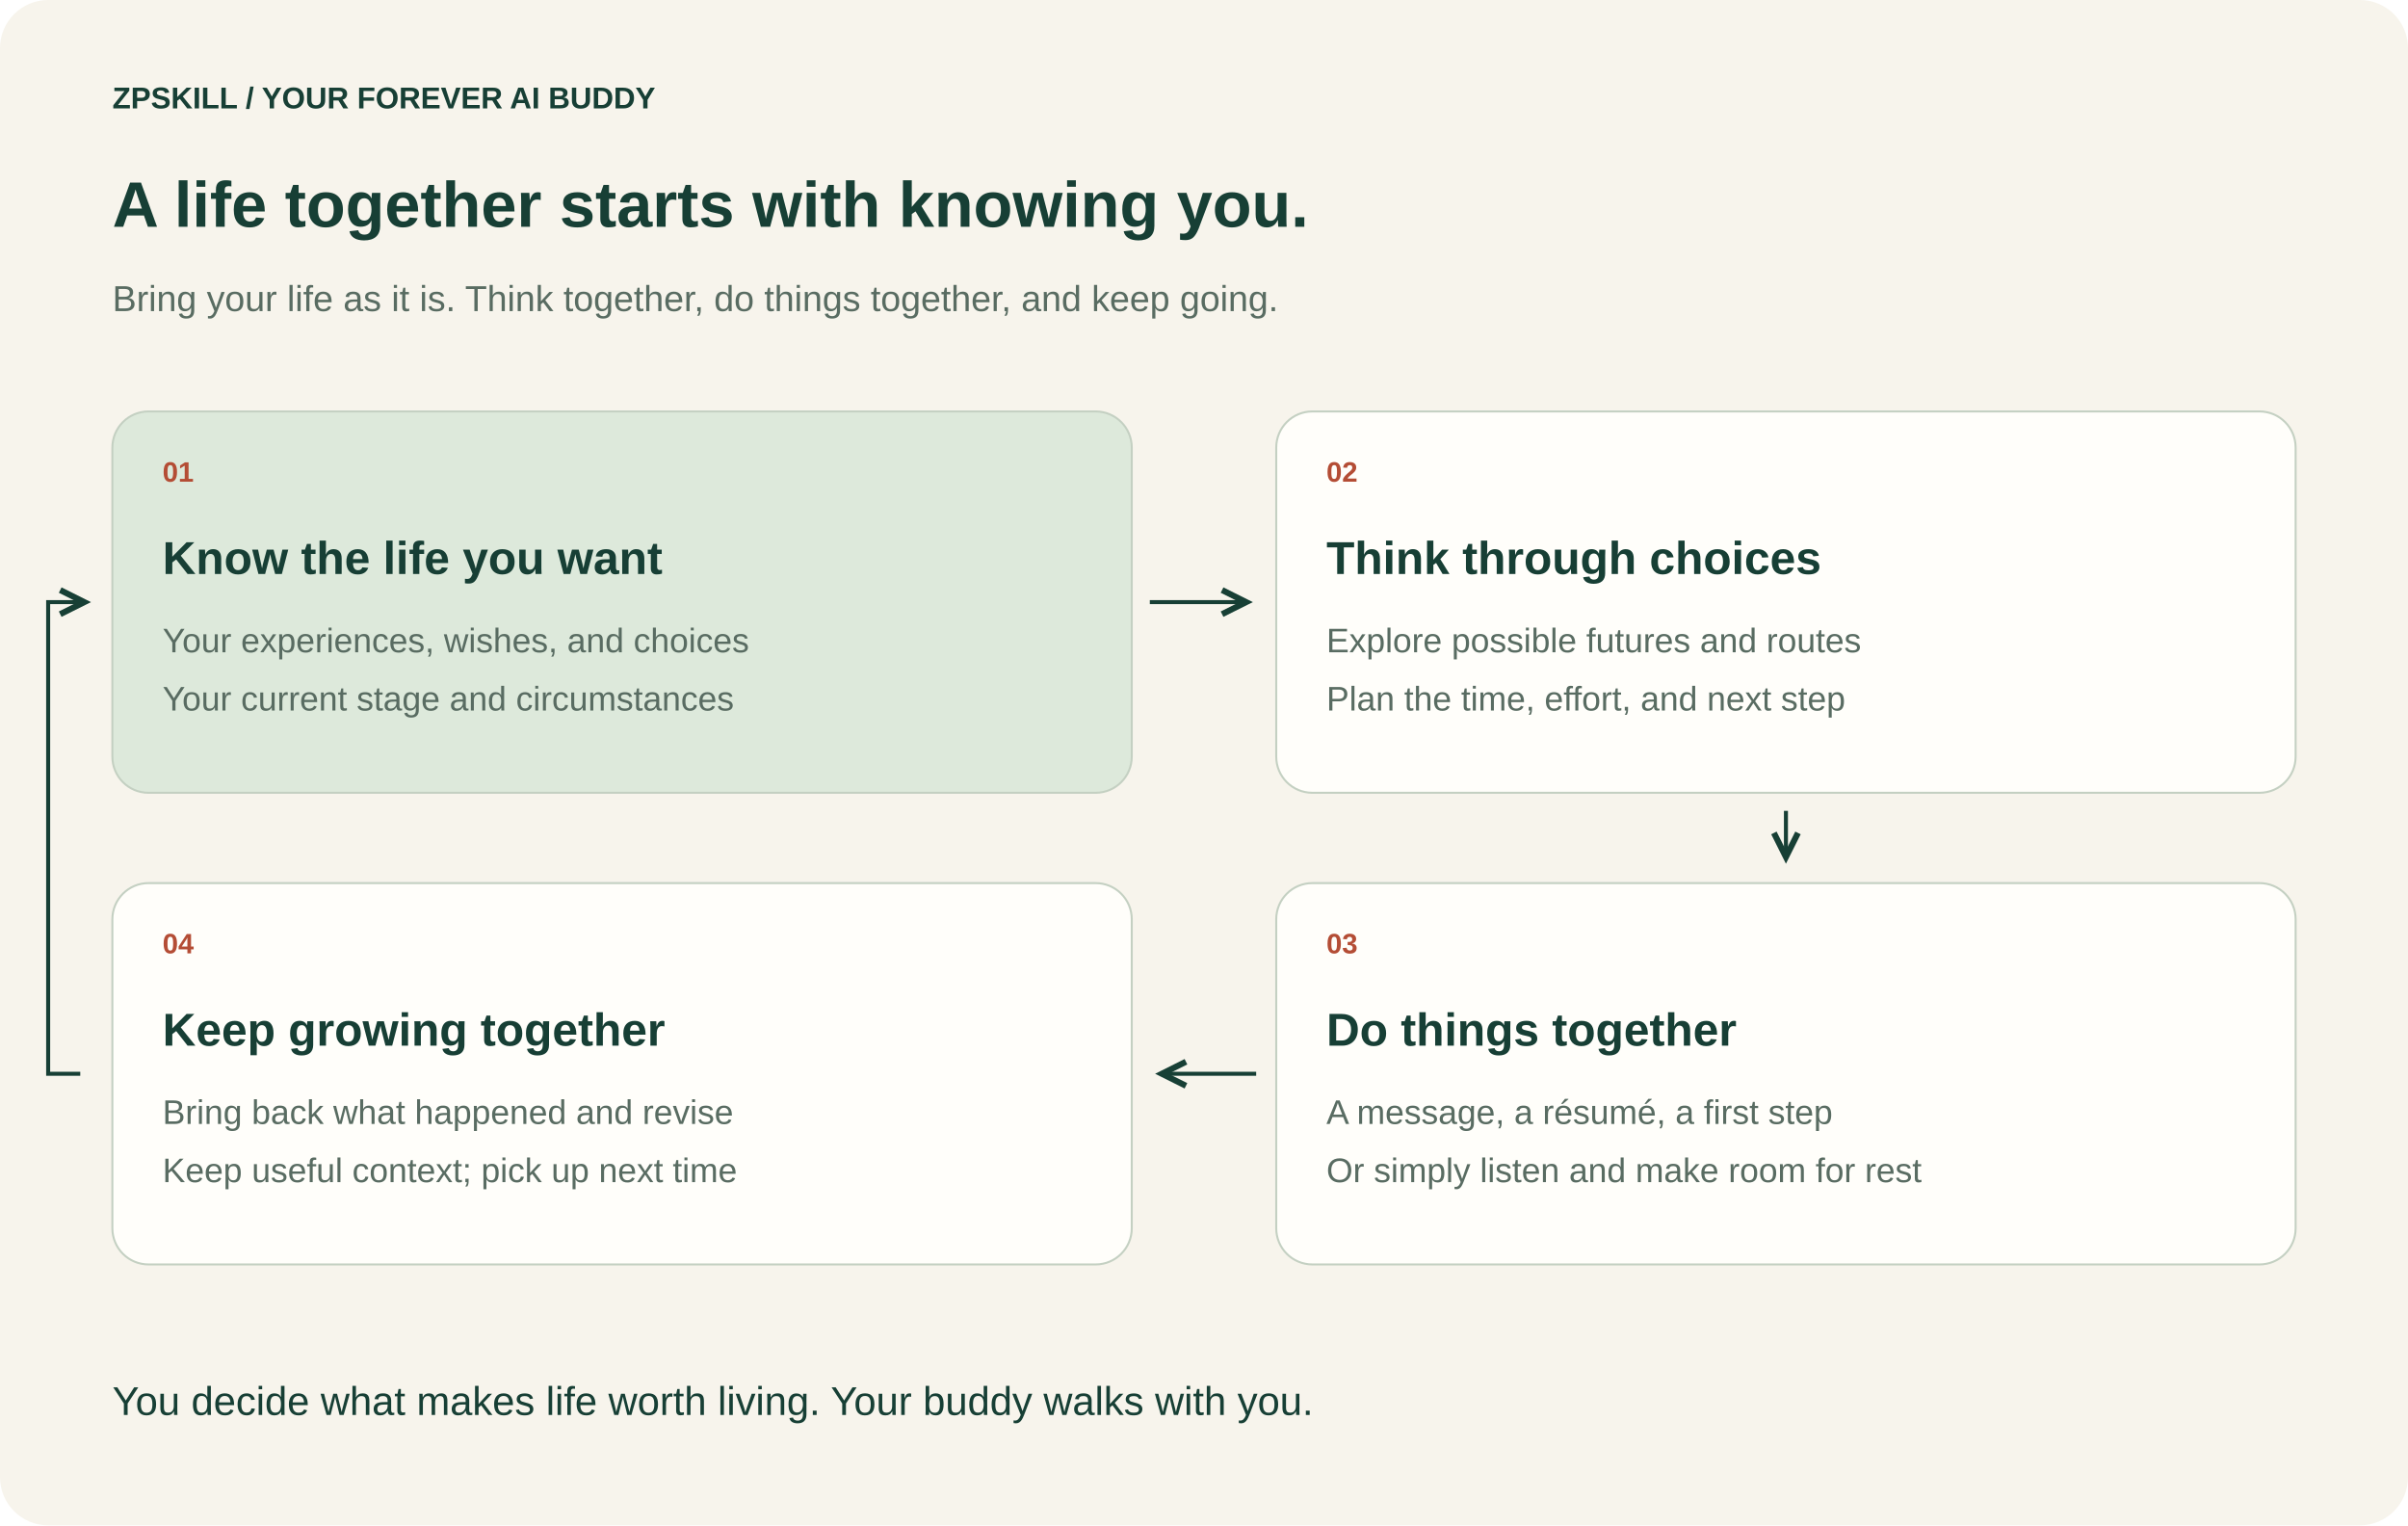
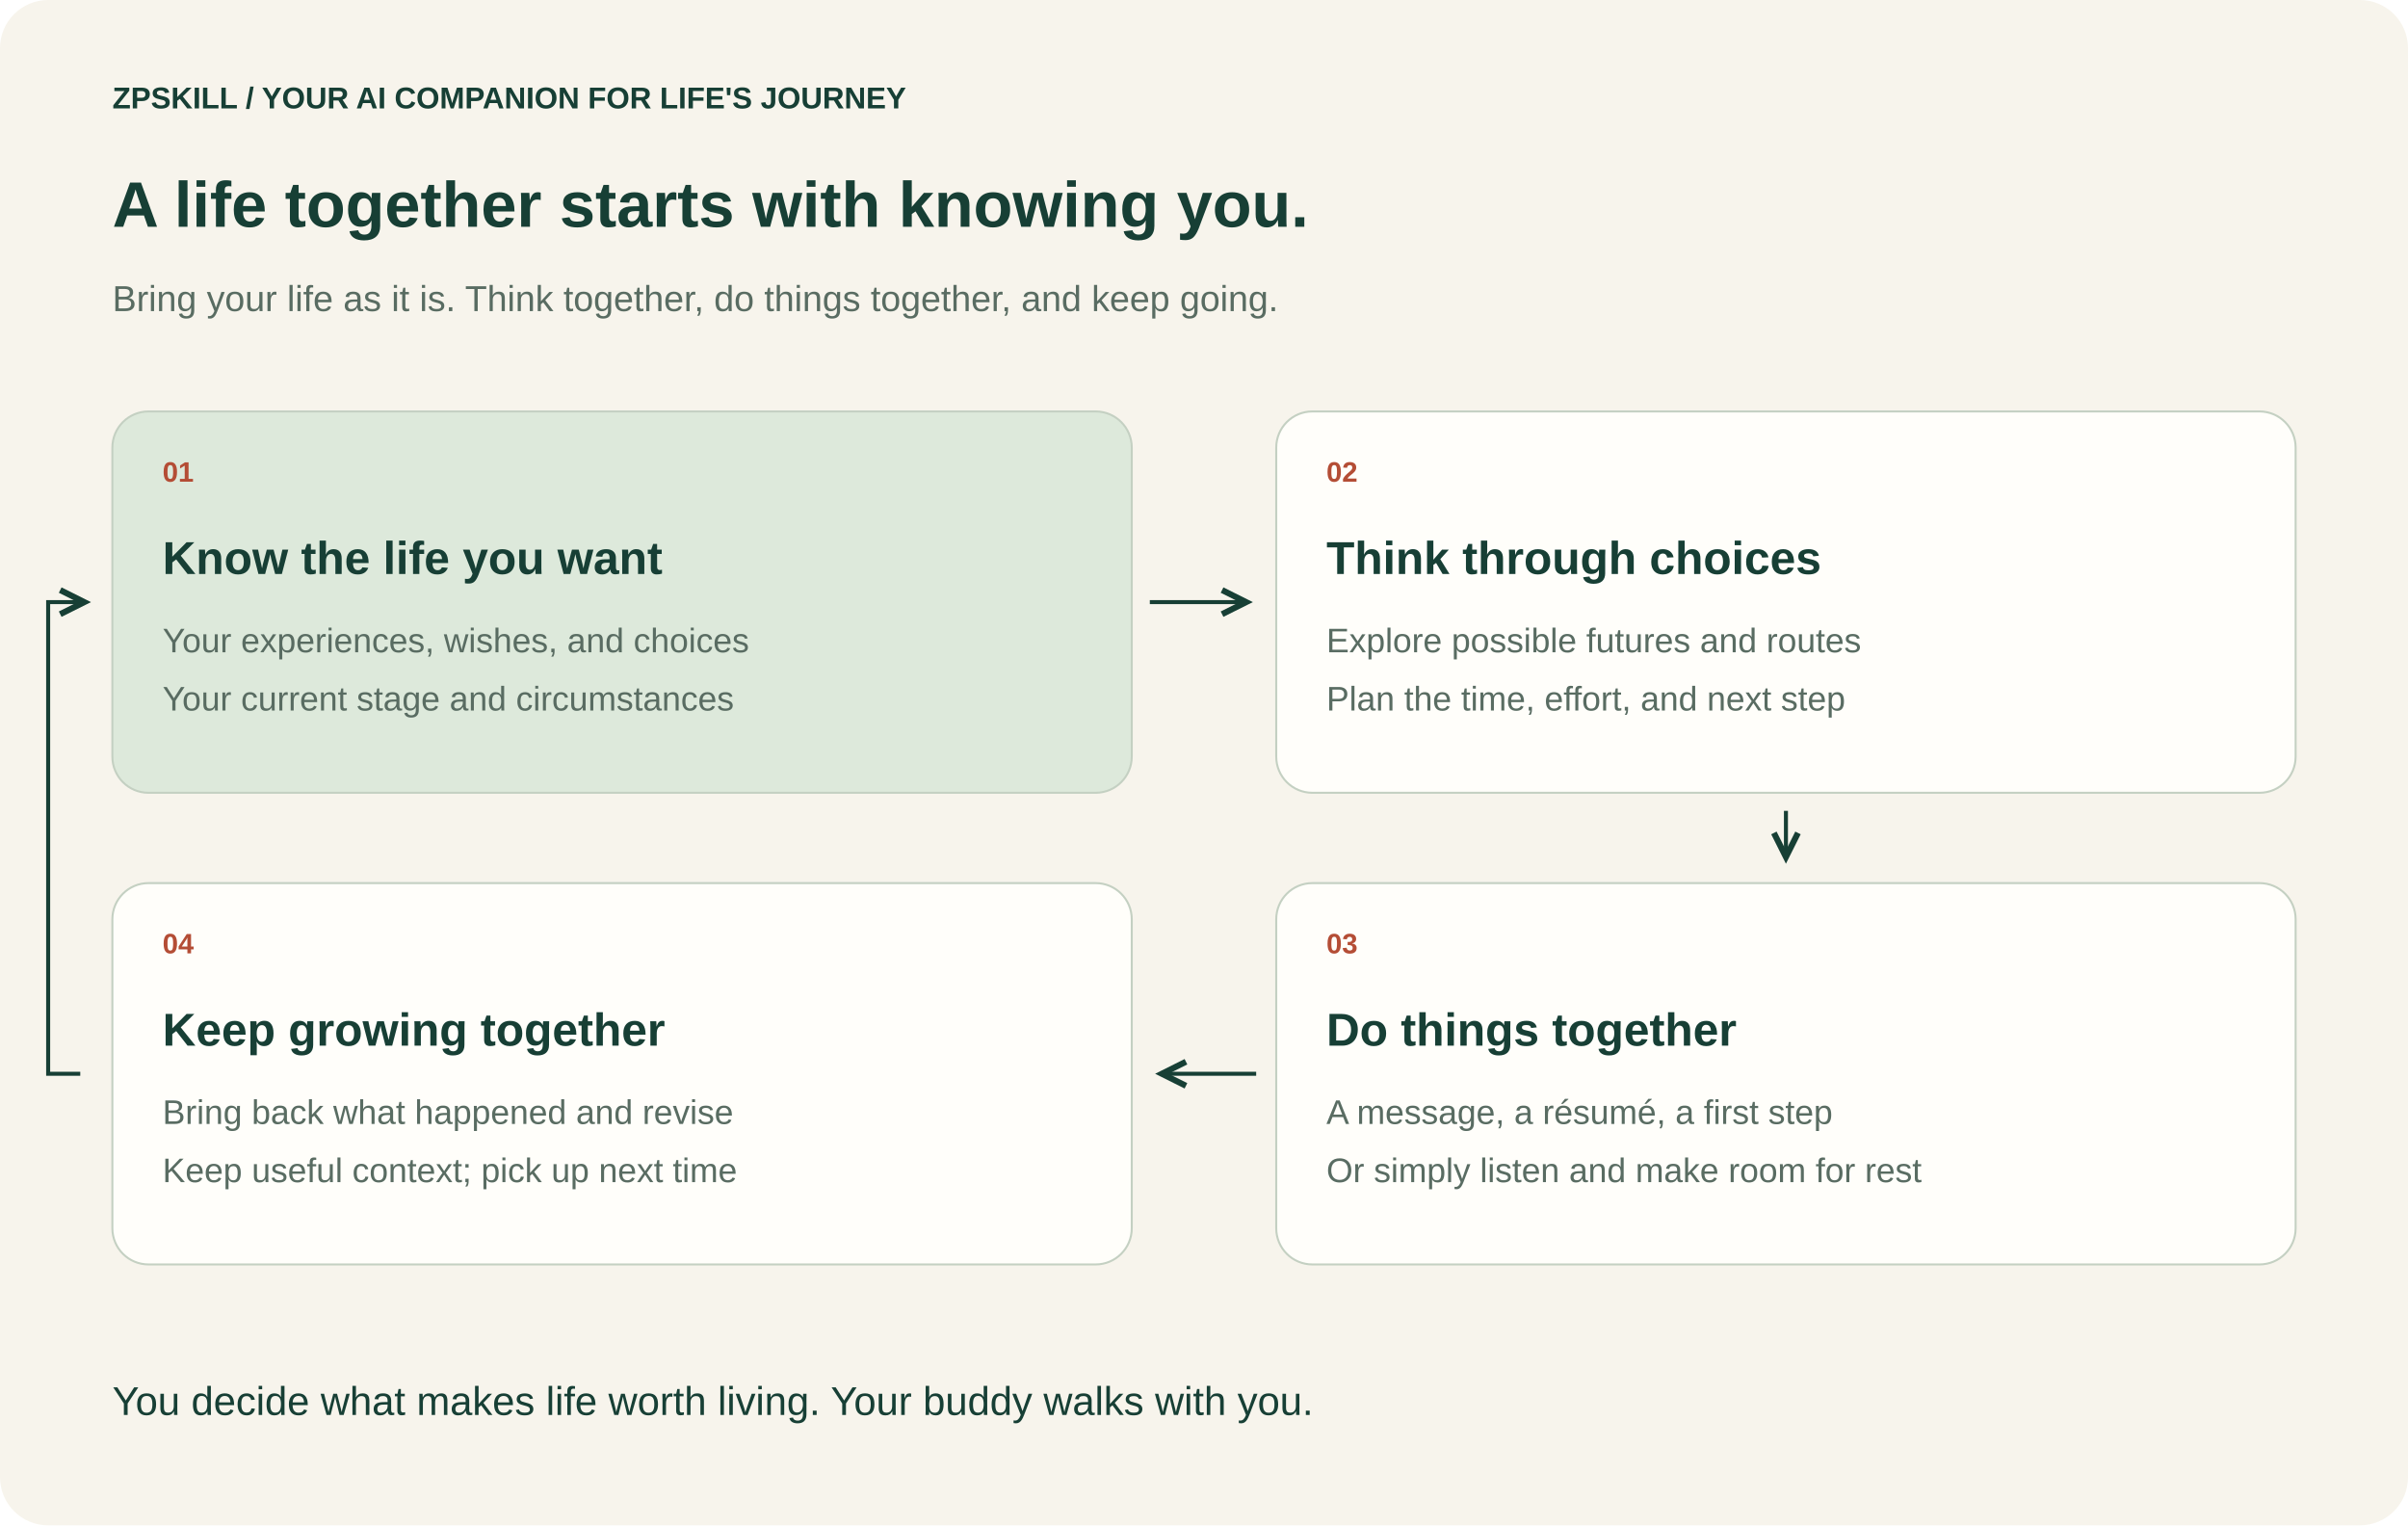
<svg xmlns="http://www.w3.org/2000/svg" width="1200" height="760" viewBox="0 0 1200 760" role="img" aria-labelledby="title desc">
  <defs>
    <marker id="arrow" markerWidth="9" markerHeight="9" refX="7" refY="4" orient="auto">
      <path d="M1 1L7 4L1 7" fill="none" stroke="#173F35" stroke-width="1.5" />
    </marker>
  </defs>
  <rect x="0" y="0" width="1200" height="760" rx="24" fill="#F7F4EC" />
  <g font-family="-apple-system,BlinkMacSystemFont,Segoe UI,PingFang SC,Hiragino Sans GB,Microsoft YaHei,Arial,sans-serif">
-     <text x="56" y="54" font-size="15" fill="#173F35" font-weight="650">ZPSKILL / YOUR FOREVER AI BUDDY</text>
+     <text x="56" y="54" font-size="15" fill="#173F35" font-weight="650">ZPSKILL / YOUR AI COMPANION FOR LIFE'S JOURNEY</text>
    <text x="56" y="113" font-size="32" fill="#173F35" font-weight="700">A life together starts with knowing you.</text>
    <text x="56" y="155" font-size="18" fill="#596C62" font-weight="400">Bring your life as it is. Think together, do things together, and keep going.</text>
    <rect x="56" y="205" width="508" height="190" rx="18" fill="#DDE9DB" stroke="#C4D0C2" />
    <text x="81" y="240" font-size="14" fill="#B44D35" font-weight="650">01</text>
    <text x="81" y="286" font-size="23" fill="#173F35" font-weight="650">Know the life you want</text>
    <text x="81" y="325" font-size="17" fill="#596C62" font-weight="400">Your experiences, wishes, and choices</text>
    <text x="81" y="354" font-size="17" fill="#596C62" font-weight="400">Your current stage and circumstances</text>
    <rect x="636" y="205" width="508" height="190" rx="18" fill="#FFFEFA" stroke="#C4D0C2" />
    <text x="661" y="240" font-size="14" fill="#B44D35" font-weight="650">02</text>
    <text x="661" y="286" font-size="23" fill="#173F35" font-weight="650">Think through choices</text>
    <text x="661" y="325" font-size="17" fill="#596C62" font-weight="400">Explore possible futures and routes</text>
    <text x="661" y="354" font-size="17" fill="#596C62" font-weight="400">Plan the time, effort, and next step</text>
    <rect x="636" y="440" width="508" height="190" rx="18" fill="#FFFEFA" stroke="#C4D0C2" />
    <text x="661" y="475" font-size="14" fill="#B44D35" font-weight="650">03</text>
    <text x="661" y="521" font-size="23" fill="#173F35" font-weight="650">Do things together</text>
    <text x="661" y="560" font-size="17" fill="#596C62" font-weight="400">A message, a résumé, a first step</text>
    <text x="661" y="589" font-size="17" fill="#596C62" font-weight="400">Or simply listen and make room for rest</text>
    <rect x="56" y="440" width="508" height="190" rx="18" fill="#FFFEFA" stroke="#C4D0C2" />
    <text x="81" y="475" font-size="14" fill="#B44D35" font-weight="650">04</text>
    <text x="81" y="521" font-size="23" fill="#173F35" font-weight="650">Keep growing together</text>
    <text x="81" y="560" font-size="17" fill="#596C62" font-weight="400">Bring back what happened and revise</text>
    <text x="81" y="589" font-size="17" fill="#596C62" font-weight="400">Keep useful context; pick up next time</text>
    <path d="M573 300H621" fill="none" stroke="#173F35" stroke-width="2" marker-end="url(#arrow)" />
    <path d="M890 404V427" fill="none" stroke="#173F35" stroke-width="2" marker-end="url(#arrow)" />
    <path d="M626 535H579" fill="none" stroke="#173F35" stroke-width="2" marker-end="url(#arrow)" />
    <path d="M40 535H24V300H42" fill="none" stroke="#173F35" stroke-width="2" marker-end="url(#arrow)" />
    <text x="56" y="705" font-size="20" fill="#173F35" font-weight="500">You decide what makes life worth living. Your buddy walks with you.</text>
  </g>
</svg>
